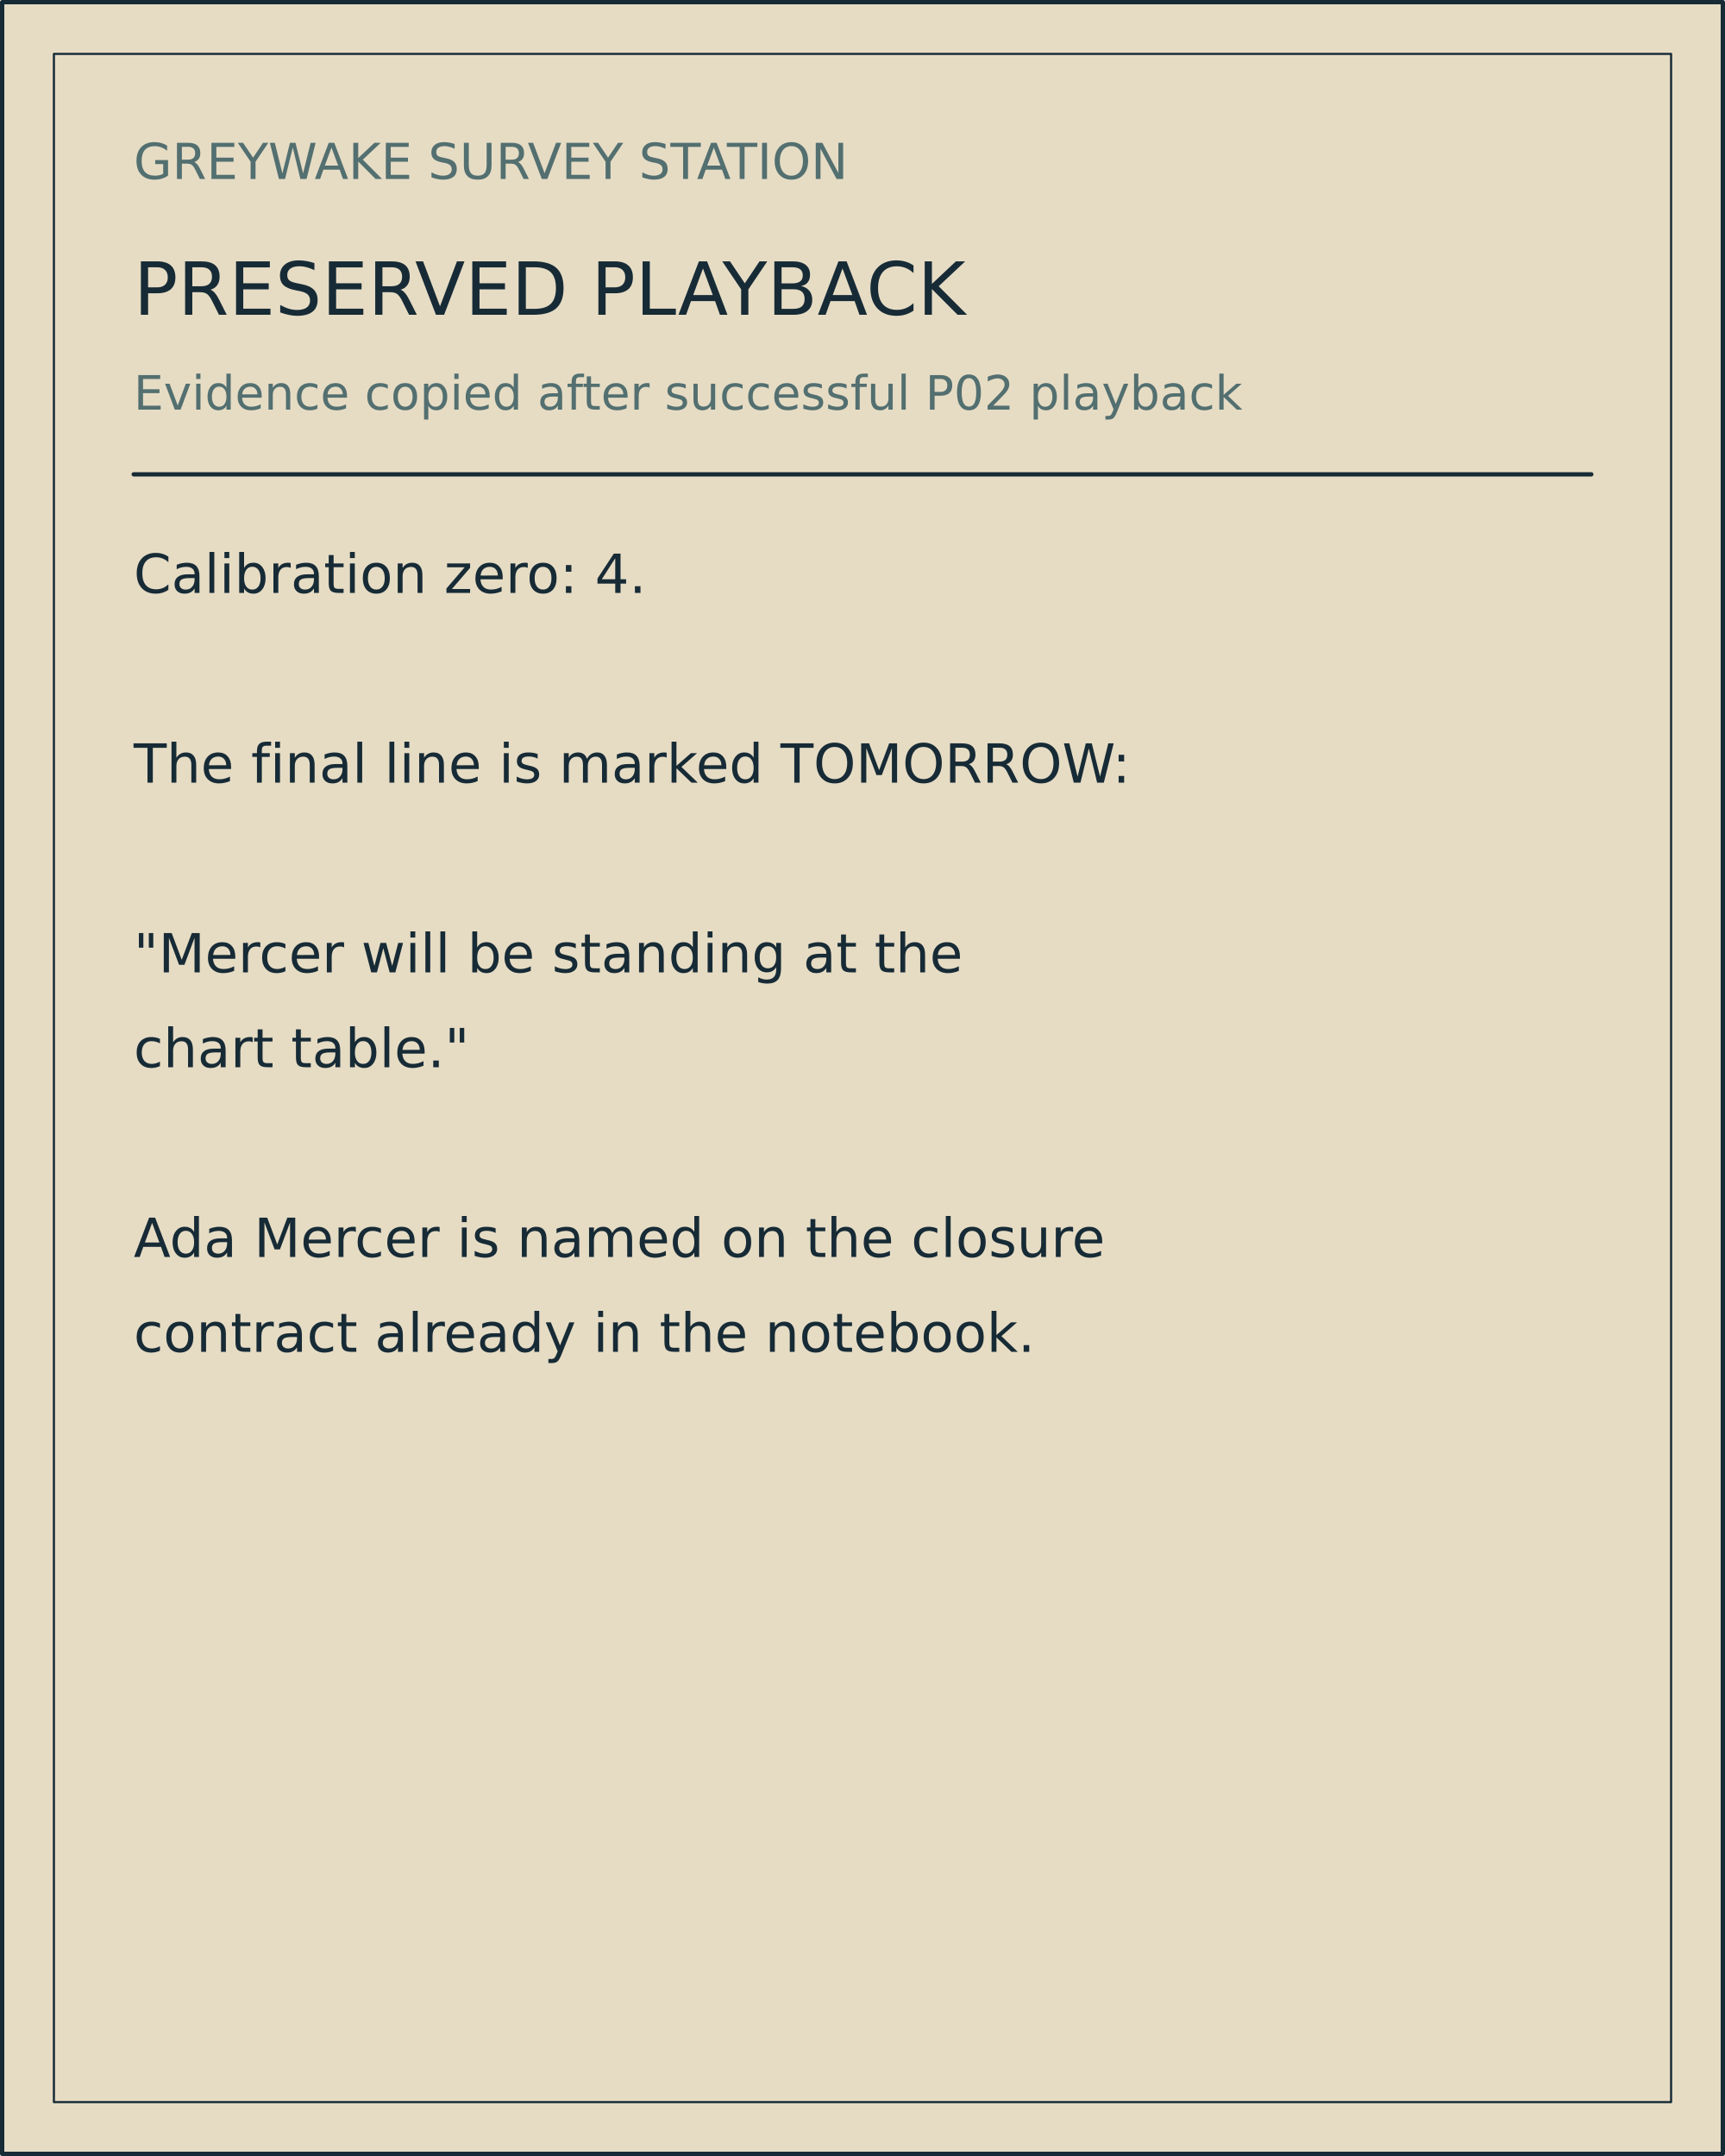
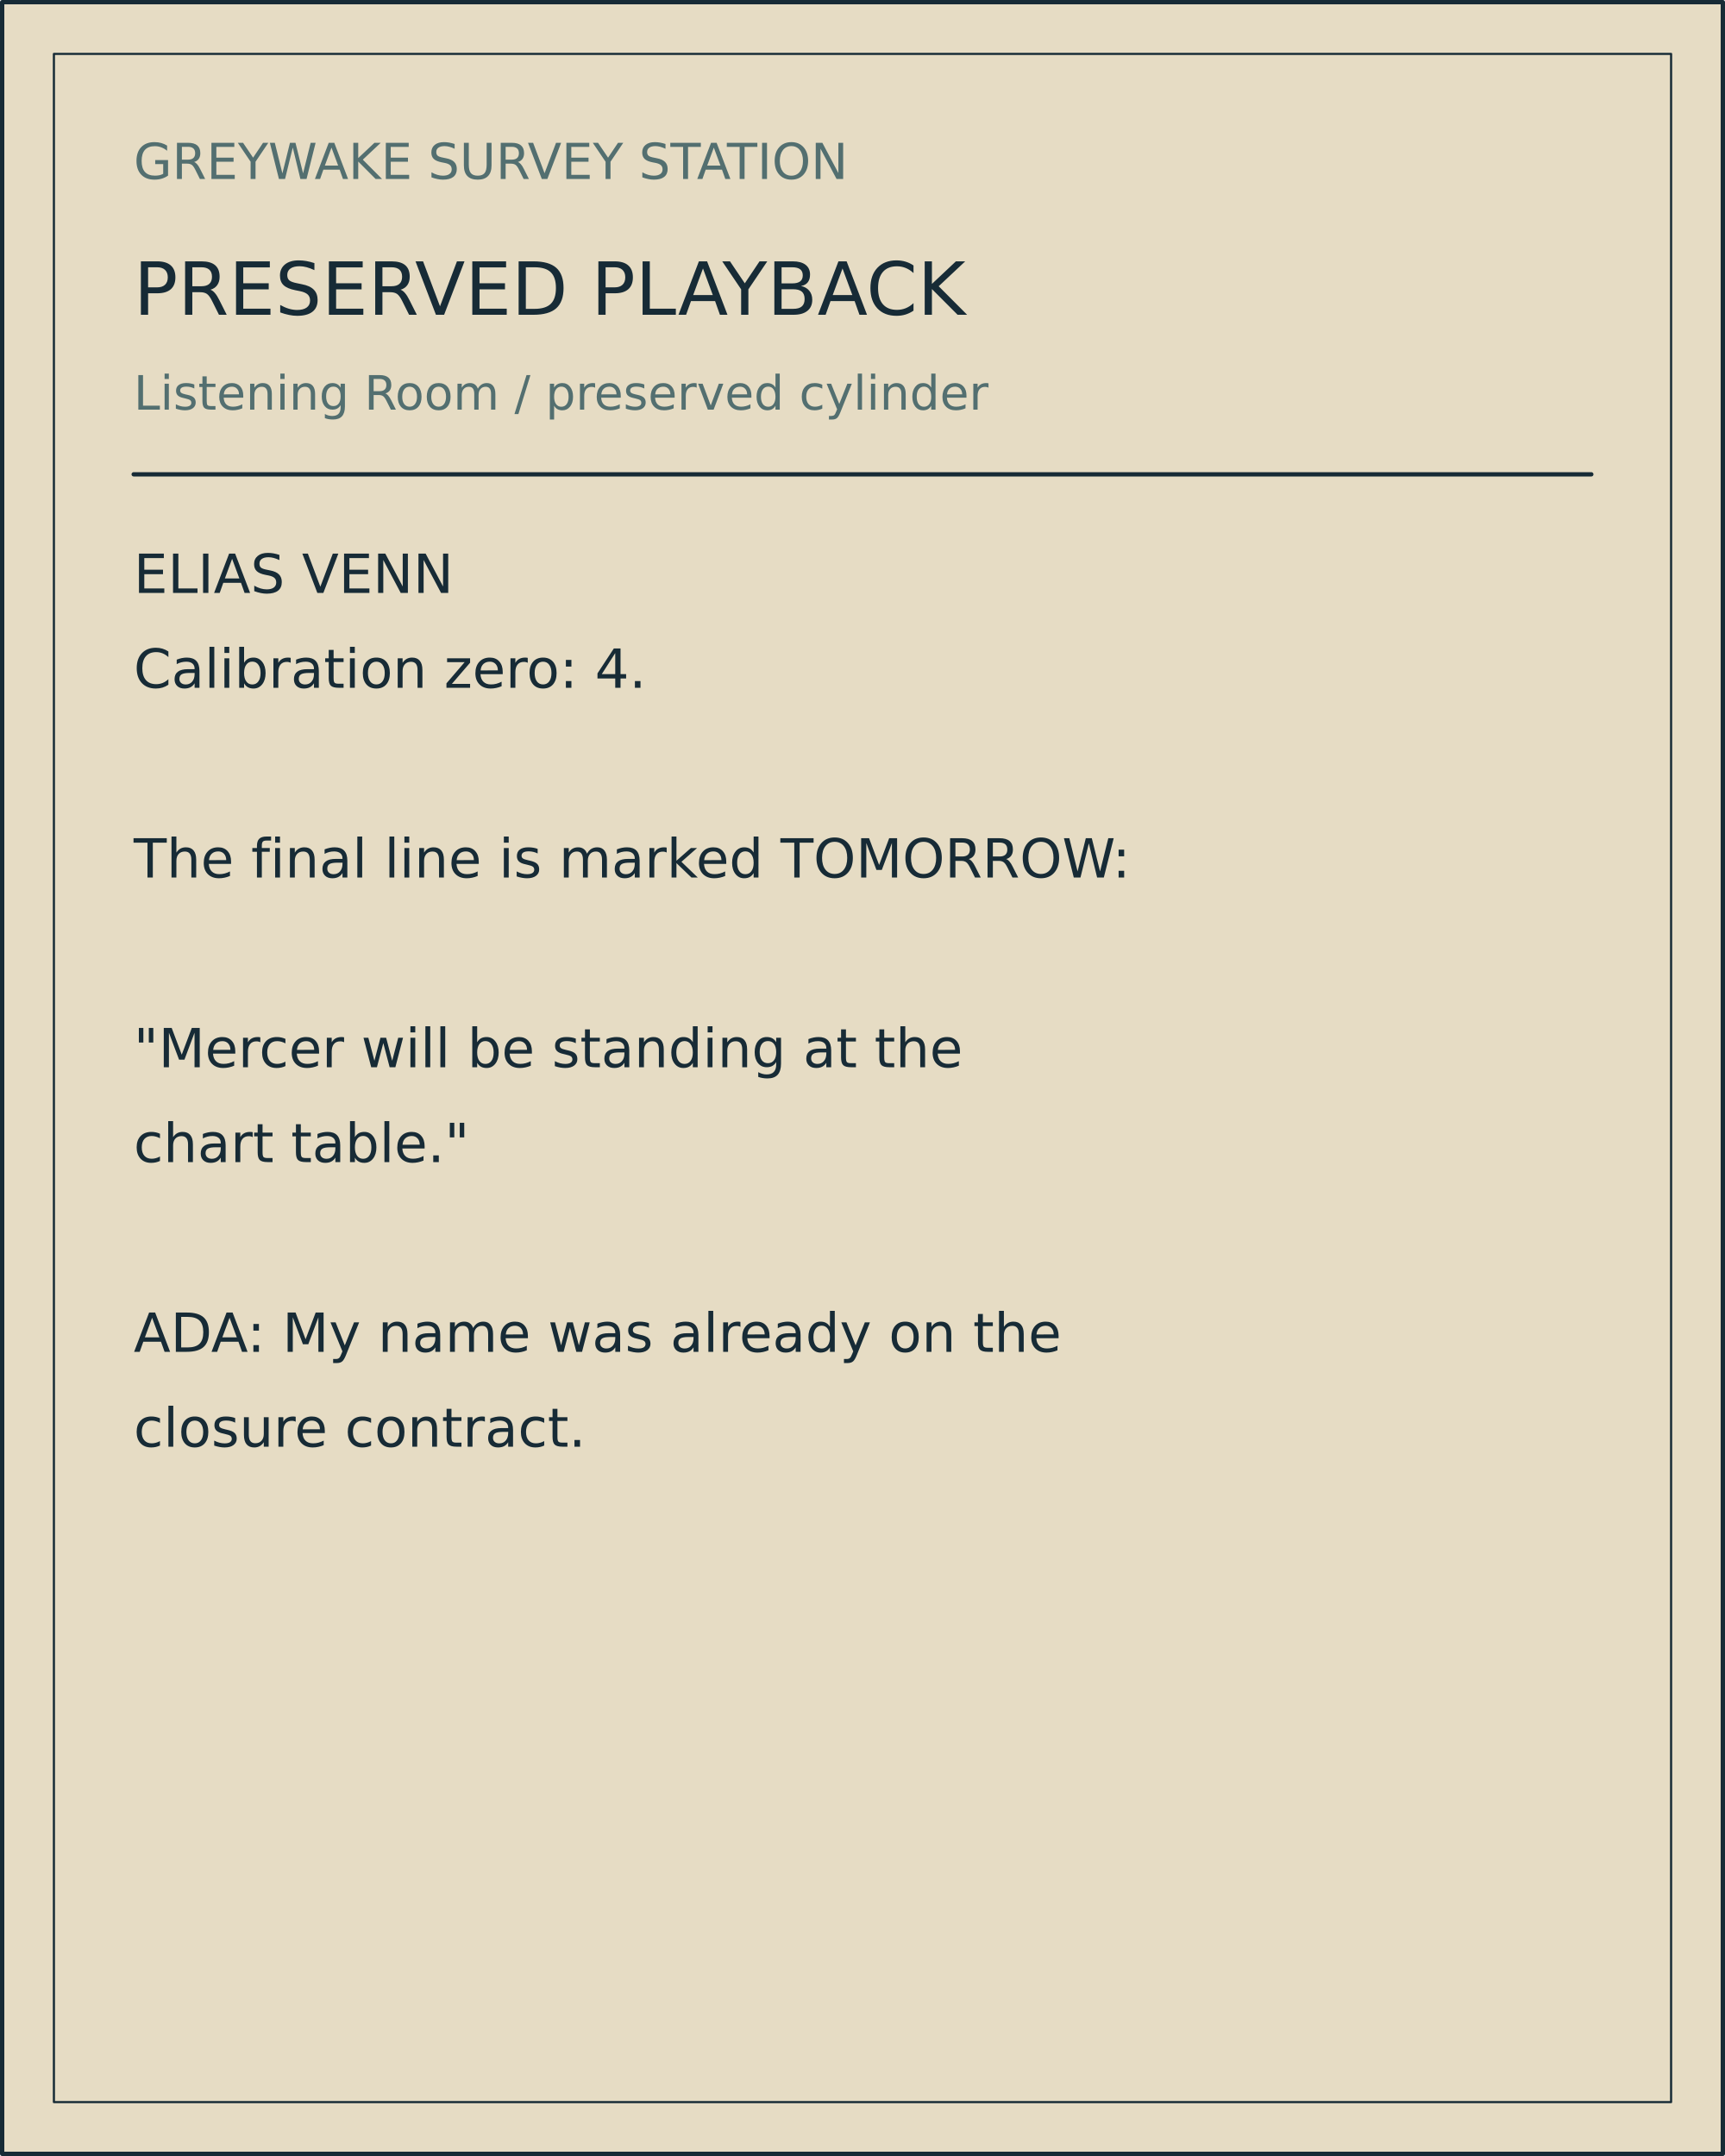
<svg xmlns="http://www.w3.org/2000/svg" width="800" height="1000" viewBox="0 0 800 1000">
  <g stroke-linejoin="round" stroke-linecap="round">
    <rect x="1" y="1" width="798" height="998" rx="0" fill="#e6dcc4" stroke="#172b36" stroke-width="2" />
    <rect x="25" y="25" width="750" height="950" rx="0" fill="none" stroke="#172b36" stroke-width="1" />
    <text x="62" y="83" font-family="DejaVu Sans" font-size="23" fill="#536f70" text-anchor="start">GREYWAKE SURVEY STATION</text>
    <text x="62" y="146" font-family="DejaVu Sans" font-size="34" fill="#172b36" text-anchor="start">PRESERVED PLAYBACK</text>
-     <text x="62" y="190" font-family="DejaVu Sans" font-size="22" fill="#536f70" text-anchor="start">Evidence copied after successful P02 playback</text>
+     <text x="62" y="190" font-family="DejaVu Sans" font-size="22" fill="#536f70" text-anchor="start">Listening Room / preserved cylinder</text>
    <path d="M62 220 L738 220" fill="none" stroke="#172b36" stroke-width="2" />
-     <text x="62" y="275" font-family="DejaVu Sans" font-size="25" fill="#172b36" text-anchor="start">Calibration zero: 4.</text>
-     <text x="62" y="319" font-family="DejaVu Sans" font-size="25" fill="#172b36" text-anchor="start" />
-     <text x="62" y="363" font-family="DejaVu Sans" font-size="25" fill="#172b36" text-anchor="start">The final line is marked TOMORROW:</text>
-     <text x="62" y="407" font-family="DejaVu Sans" font-size="25" fill="#172b36" text-anchor="start" />
-     <text x="62" y="451" font-family="DejaVu Sans" font-size="25" fill="#172b36" text-anchor="start">"Mercer will be standing at the</text>
-     <text x="62" y="495" font-family="DejaVu Sans" font-size="25" fill="#172b36" text-anchor="start">chart table."</text>
-     <text x="62" y="539" font-family="DejaVu Sans" font-size="25" fill="#172b36" text-anchor="start" />
-     <text x="62" y="583" font-family="DejaVu Sans" font-size="25" fill="#172b36" text-anchor="start">Ada Mercer is named on the closure</text>
-     <text x="62" y="627" font-family="DejaVu Sans" font-size="25" fill="#172b36" text-anchor="start">contract already in the notebook.</text>
+     <text x="62" y="275" font-family="DejaVu Sans" font-size="25" fill="#172b36" text-anchor="start">ELIAS VENN</text>
+     <text x="62" y="319" font-family="DejaVu Sans" font-size="25" fill="#172b36" text-anchor="start">Calibration zero: 4.</text>
+     <text x="62" y="363" font-family="DejaVu Sans" font-size="25" fill="#172b36" text-anchor="start" />
+     <text x="62" y="407" font-family="DejaVu Sans" font-size="25" fill="#172b36" text-anchor="start">The final line is marked TOMORROW:</text>
+     <text x="62" y="451" font-family="DejaVu Sans" font-size="25" fill="#172b36" text-anchor="start" />
+     <text x="62" y="495" font-family="DejaVu Sans" font-size="25" fill="#172b36" text-anchor="start">"Mercer will be standing at the</text>
+     <text x="62" y="539" font-family="DejaVu Sans" font-size="25" fill="#172b36" text-anchor="start">chart table."</text>
+     <text x="62" y="583" font-family="DejaVu Sans" font-size="25" fill="#172b36" text-anchor="start" />
+     <text x="62" y="627" font-family="DejaVu Sans" font-size="25" fill="#172b36" text-anchor="start">ADA: My name was already on the</text>
+     <text x="62" y="671" font-family="DejaVu Sans" font-size="25" fill="#172b36" text-anchor="start">closure contract.</text>
  </g>
</svg>
